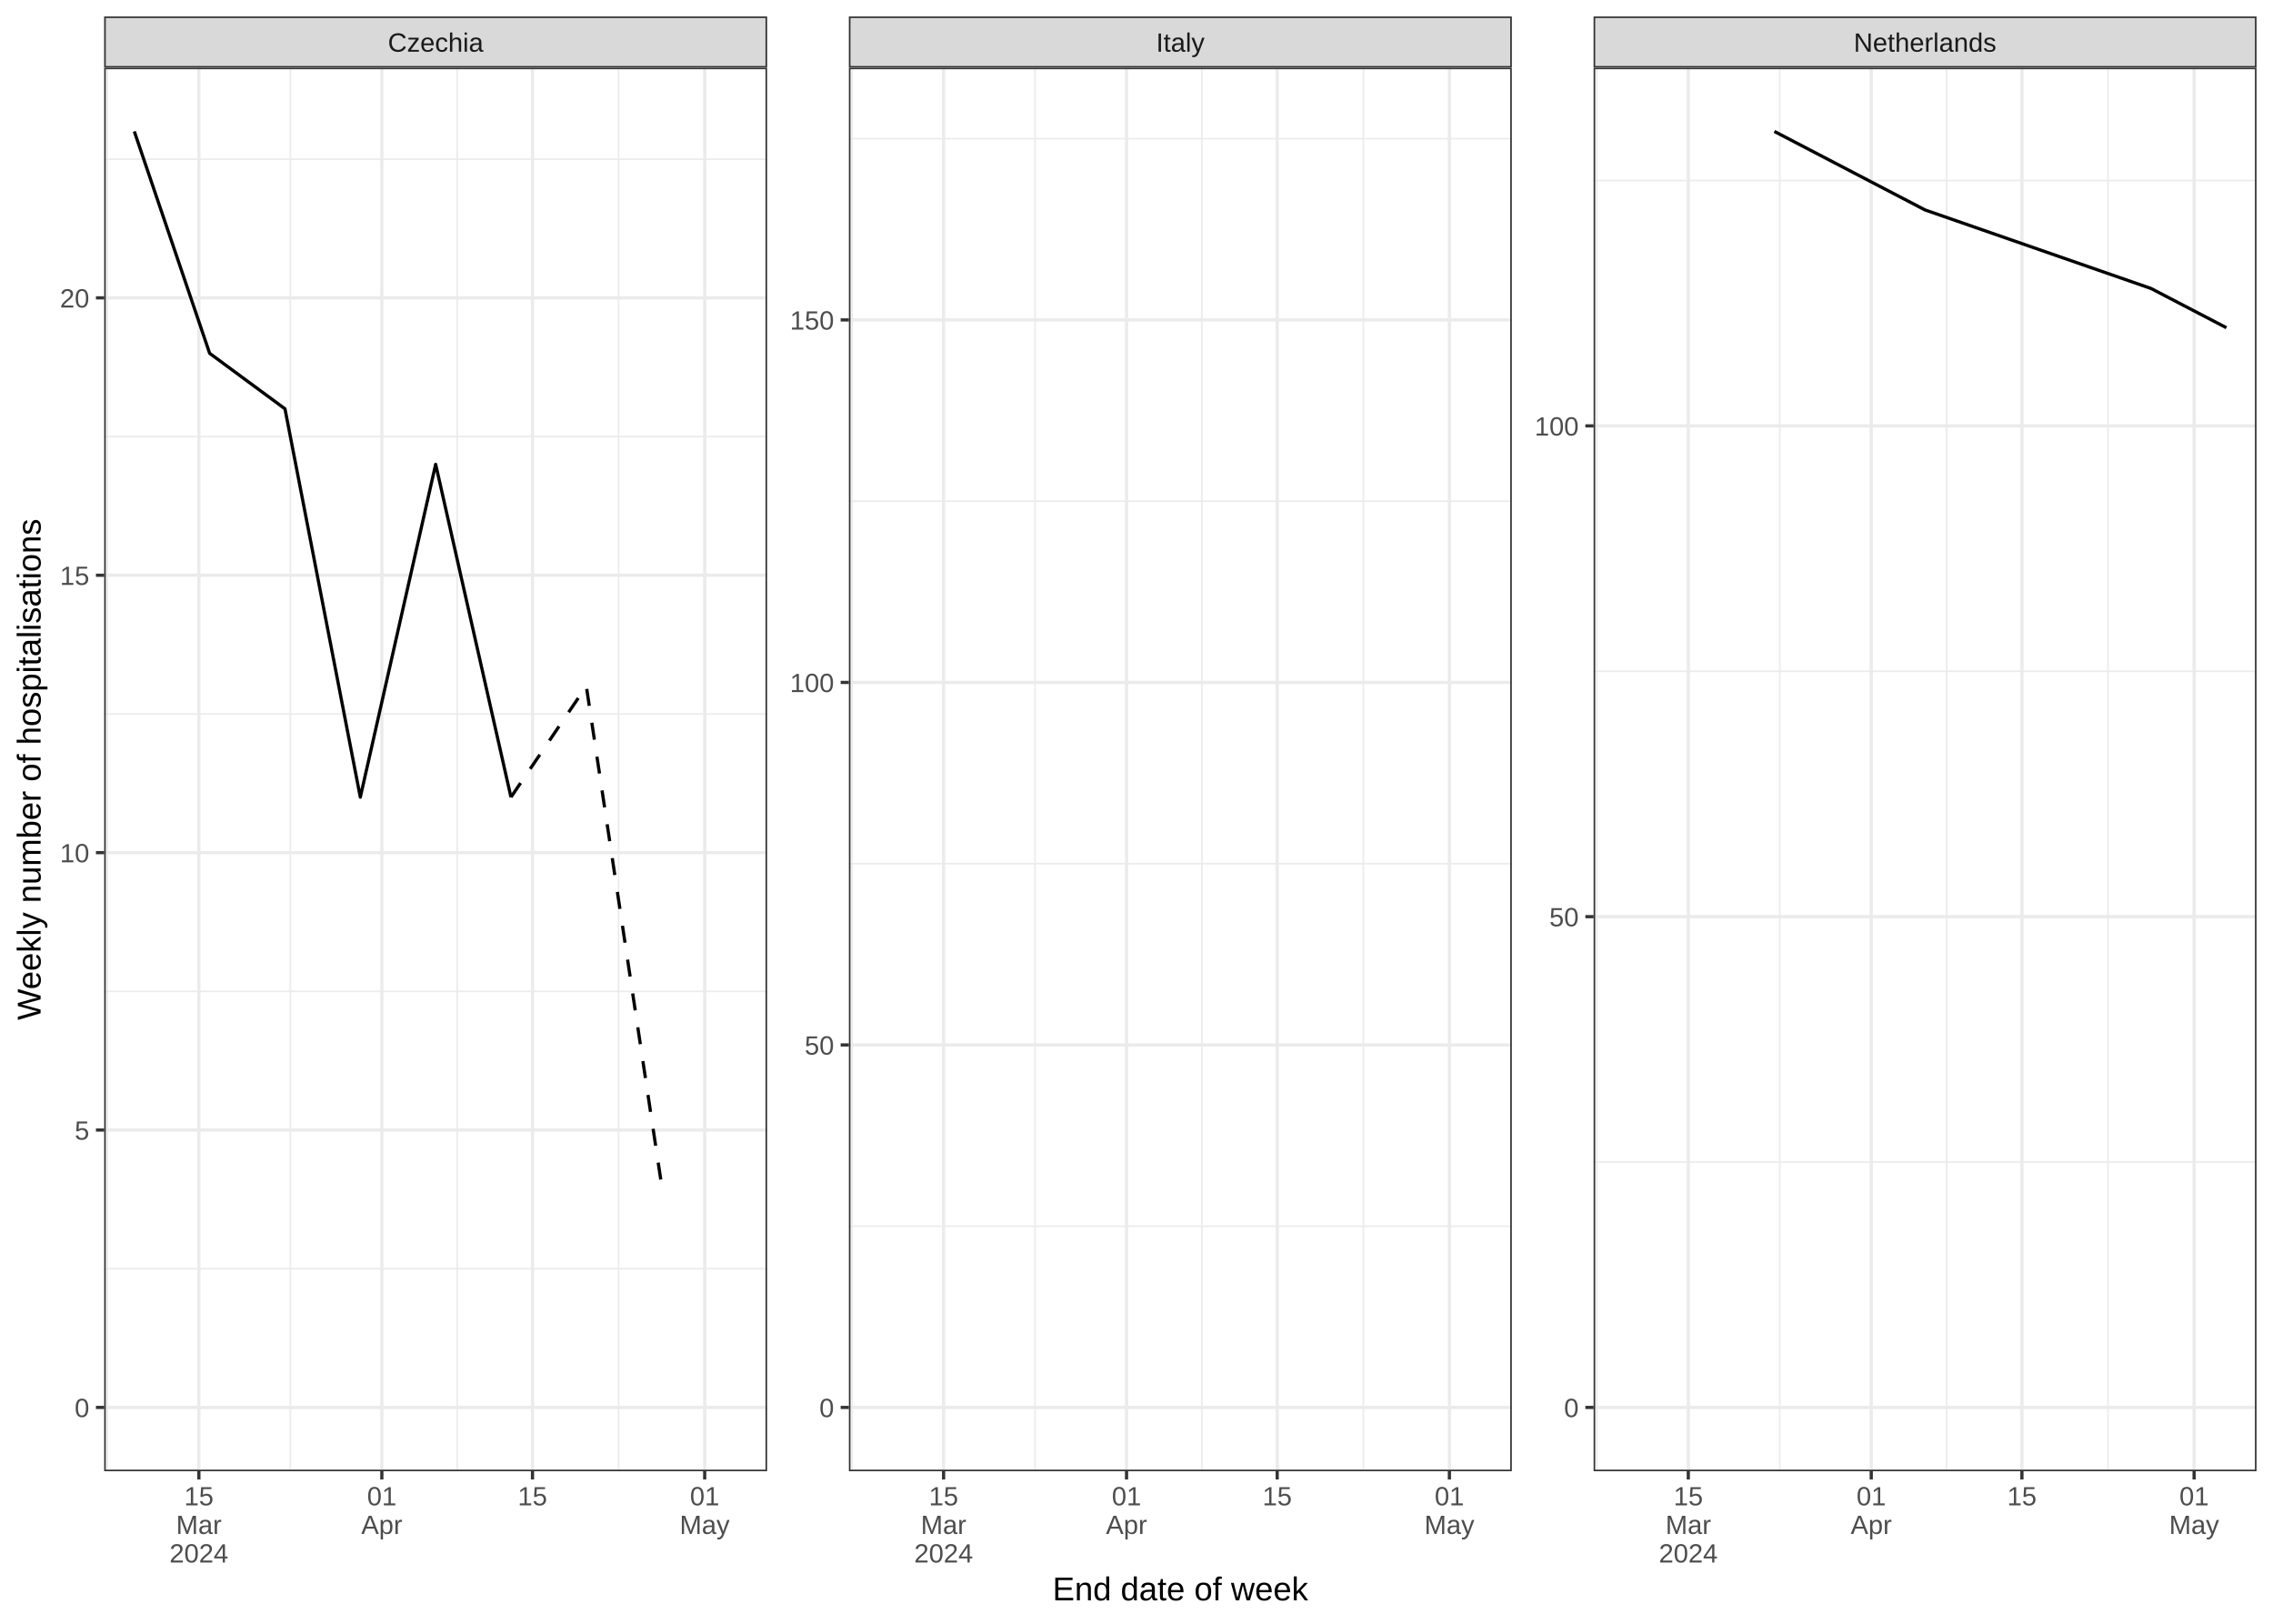
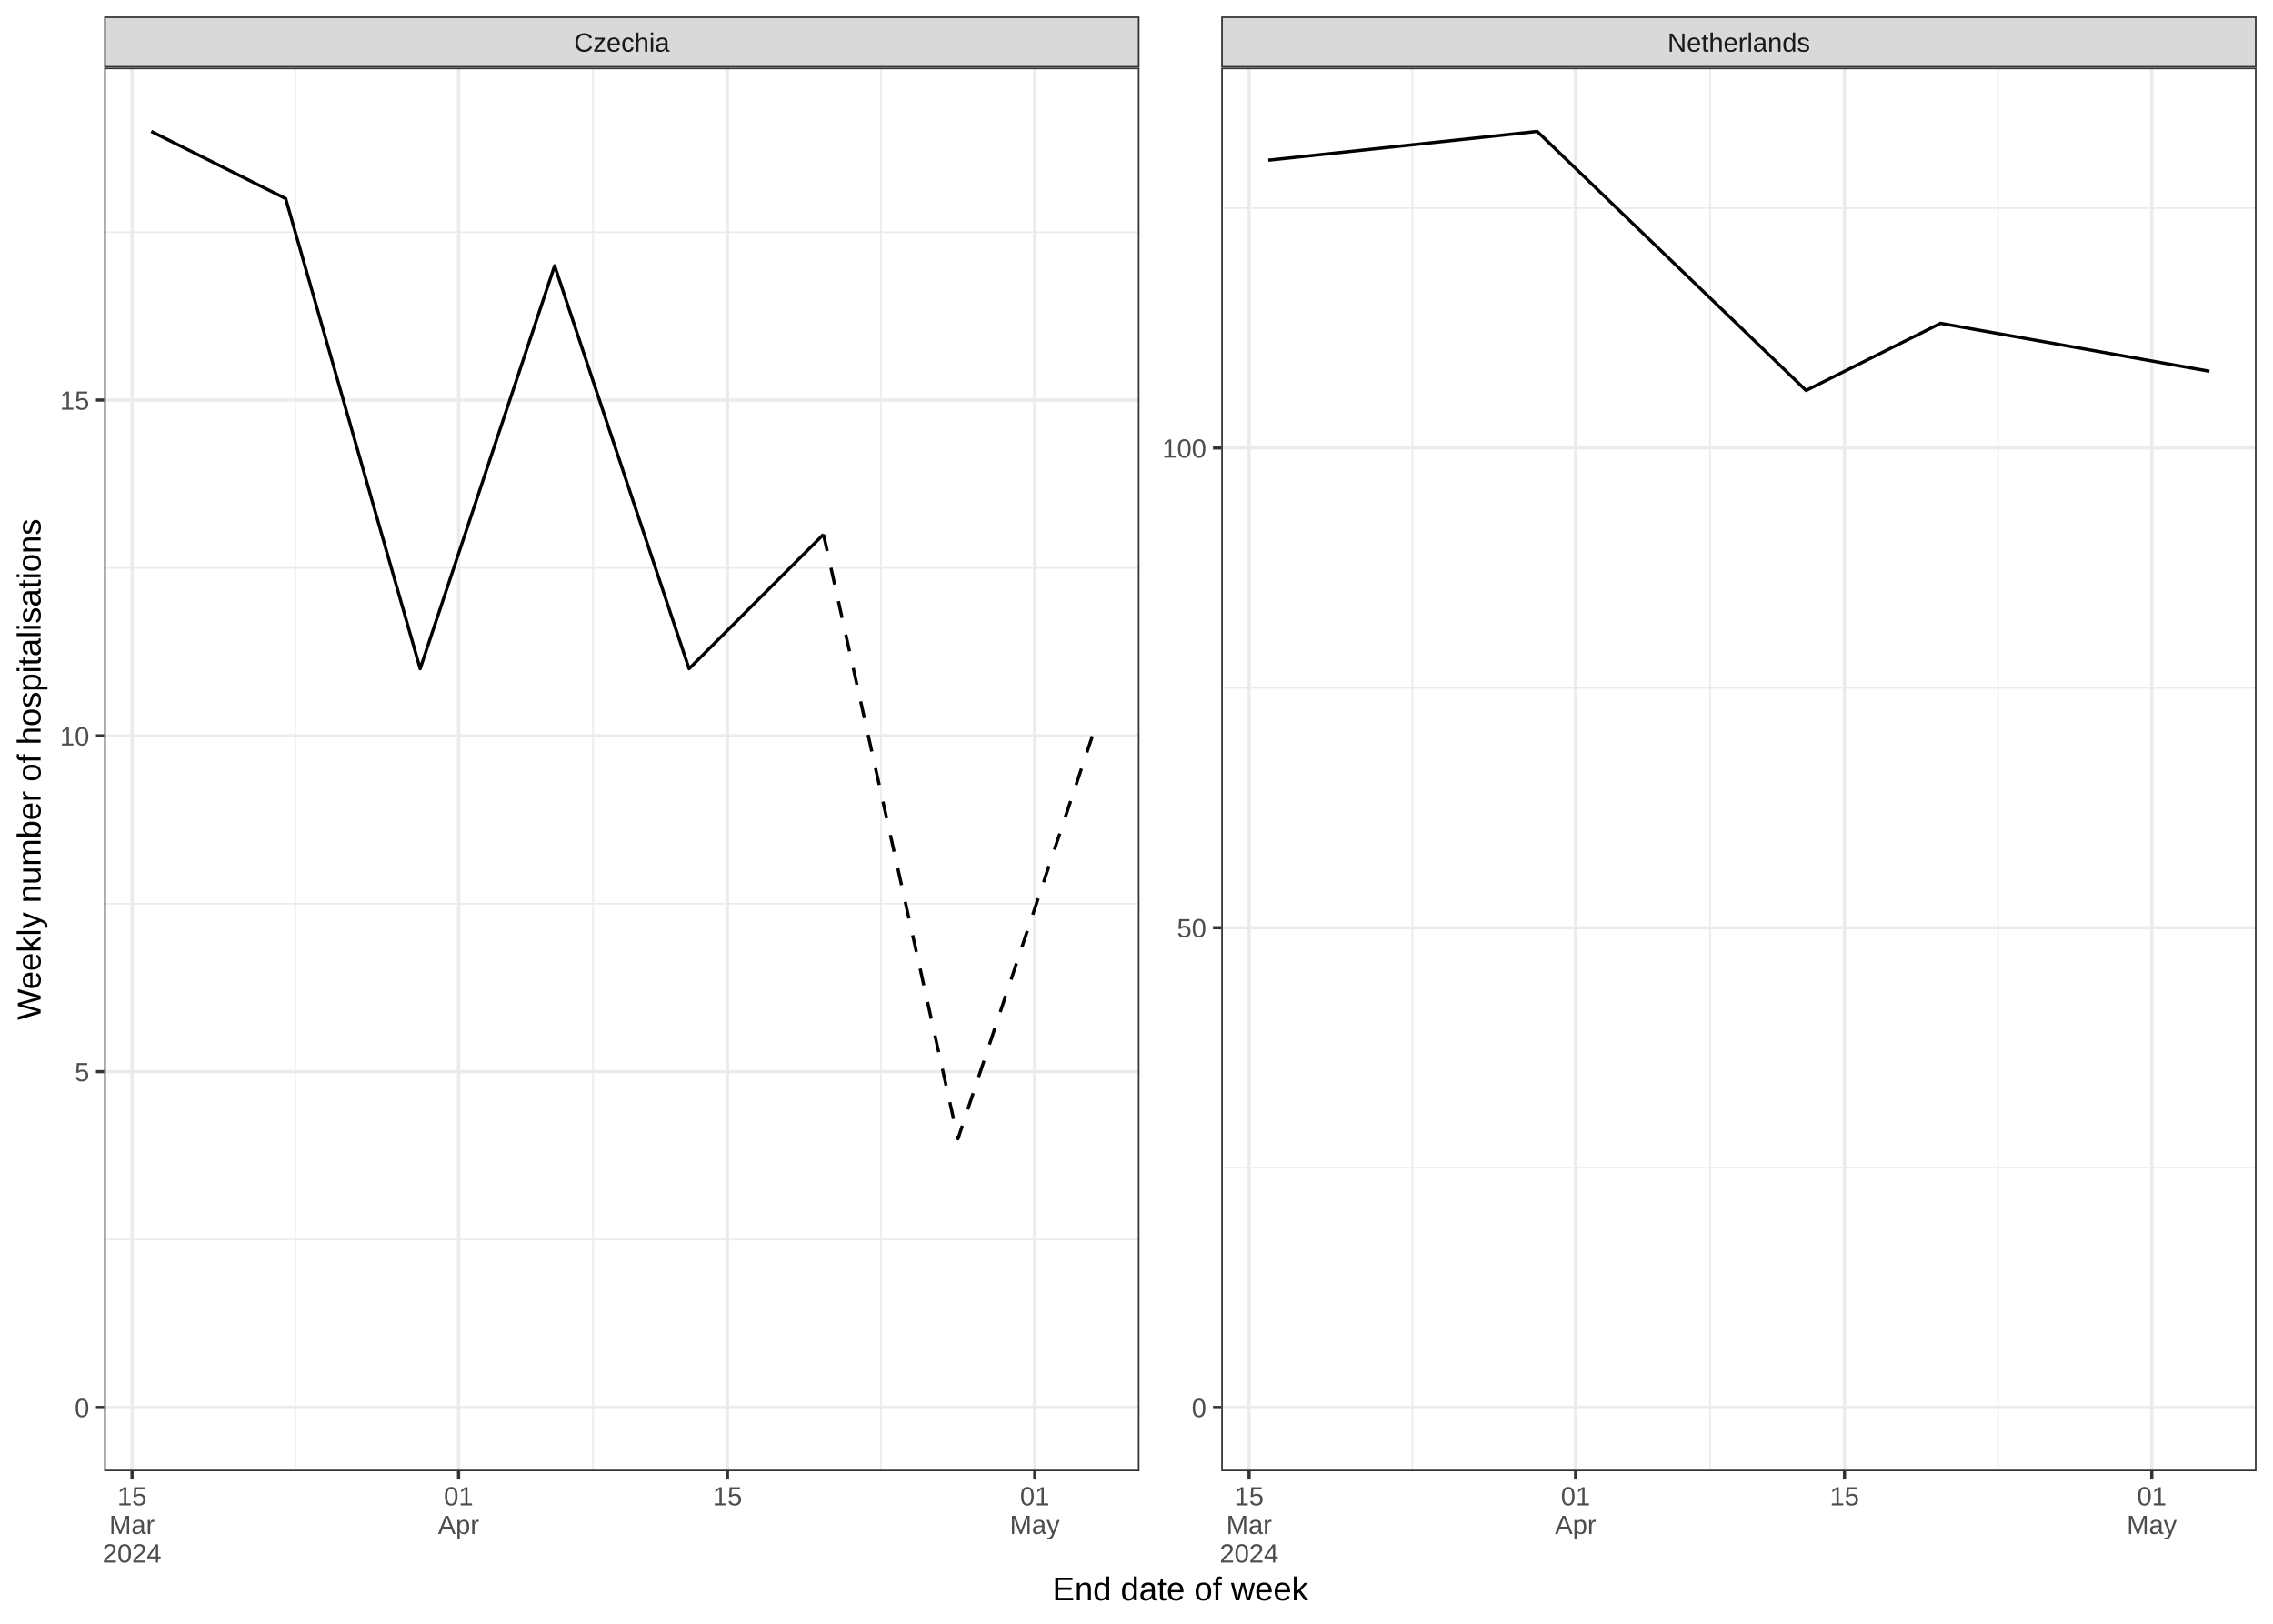
<svg xmlns="http://www.w3.org/2000/svg" class="svglite" width="756.00pt" height="540.00pt" viewBox="0 0 756.00 540.00">
  <defs>
    <style type="text/css">
    .svglite line, .svglite polyline, .svglite polygon, .svglite path, .svglite rect, .svglite circle {
      fill: none;
      stroke: #000000;
      stroke-linecap: round;
      stroke-linejoin: round;
      stroke-miterlimit: 10.00;
    }
    .svglite text {
      white-space: pre;
    }
  </style>
  </defs>
  <rect width="100%" height="100%" style="stroke: none; fill: #FFFFFF;" />
  <defs>
    <clipPath id="cpMC4wMHw3NTYuMDB8MC4wMHw1NDAuMDA=">
      <rect x="0.00" y="0.00" width="756.00" height="540.00" />
    </clipPath>
  </defs>
  <g clip-path="url(#cpMC4wMHw3NTYuMDB8MC4wMHw1NDAuMDA=)">
    <rect x="0.00" y="0.00" width="756.00" height="540.00" style="stroke-width: 1.07; stroke: #FFFFFF; fill: #FFFFFF;" />
  </g>
  <defs>
-     <clipPath id="cpMzQuNjV8MjU1LjE0fDIyLjQ5fDQ4OS4yOQ==">
-       <rect x="34.65" y="22.49" width="220.49" height="466.80" />
+     <clipPath id="cpMzQuNjV8Mzc4Ljk5fDIyLjQ5fDQ4OS4yOQ==">
+       <rect x="34.65" y="22.49" width="344.34" height="466.80" />
    </clipPath>
  </defs>
-   <g clip-path="url(#cpMzQuNjV8MjU1LjE0fDIyLjQ5fDQ4OS4yOQ==)">
-     <rect x="34.65" y="22.49" width="220.49" height="466.80" style="stroke-width: 1.07; stroke: none; fill: #FFFFFF;" />
-     <polyline points="34.65,421.94 255.14,421.94 " style="stroke-width: 0.53; stroke: #EBEBEB; stroke-linecap: butt;" />
-     <polyline points="34.65,329.69 255.14,329.69 " style="stroke-width: 0.53; stroke: #EBEBEB; stroke-linecap: butt;" />
-     <polyline points="34.65,237.44 255.14,237.44 " style="stroke-width: 0.53; stroke: #EBEBEB; stroke-linecap: butt;" />
-     <polyline points="34.65,145.19 255.14,145.19 " style="stroke-width: 0.53; stroke: #EBEBEB; stroke-linecap: butt;" />
-     <polyline points="34.65,52.93 255.14,52.93 " style="stroke-width: 0.53; stroke: #EBEBEB; stroke-linecap: butt;" />
-     <polyline points="35.72,489.29 35.72,22.49 " style="stroke-width: 0.53; stroke: #EBEBEB; stroke-linecap: butt;" />
-     <polyline points="96.57,489.29 96.57,22.49 " style="stroke-width: 0.53; stroke: #EBEBEB; stroke-linecap: butt;" />
-     <polyline points="152.06,489.29 152.06,22.49 " style="stroke-width: 0.53; stroke: #EBEBEB; stroke-linecap: butt;" />
-     <polyline points="205.75,489.29 205.75,22.49 " style="stroke-width: 0.53; stroke: #EBEBEB; stroke-linecap: butt;" />
-     <polyline points="34.65,468.07 255.14,468.07 " style="stroke-width: 1.07; stroke: #EBEBEB; stroke-linecap: butt;" />
-     <polyline points="34.65,375.82 255.14,375.82 " style="stroke-width: 1.07; stroke: #EBEBEB; stroke-linecap: butt;" />
-     <polyline points="34.65,283.56 255.14,283.56 " style="stroke-width: 1.07; stroke: #EBEBEB; stroke-linecap: butt;" />
-     <polyline points="34.65,191.31 255.14,191.31 " style="stroke-width: 1.07; stroke: #EBEBEB; stroke-linecap: butt;" />
-     <polyline points="34.65,99.06 255.14,99.06 " style="stroke-width: 1.07; stroke: #EBEBEB; stroke-linecap: butt;" />
-     <polyline points="66.15,489.29 66.15,22.49 " style="stroke-width: 1.07; stroke: #EBEBEB; stroke-linecap: butt;" />
-     <polyline points="127.00,489.29 127.00,22.49 " style="stroke-width: 1.07; stroke: #EBEBEB; stroke-linecap: butt;" />
-     <polyline points="177.11,489.29 177.11,22.49 " style="stroke-width: 1.07; stroke: #EBEBEB; stroke-linecap: butt;" />
-     <polyline points="234.38,489.29 234.38,22.49 " style="stroke-width: 1.07; stroke: #EBEBEB; stroke-linecap: butt;" />
-     <polyline points="44.67,43.71 69.73,117.51 94.78,135.96 119.84,265.11 144.90,154.41 169.95,265.11 " style="stroke-width: 1.07; stroke-linecap: butt;" />
-     <polyline points="169.95,265.11 195.01,228.21 220.07,394.27 " style="stroke-width: 1.07; stroke-dasharray: 5.69,5.69; stroke-linecap: butt;" />
-     <rect x="34.65" y="22.49" width="220.49" height="466.80" style="stroke-width: 1.07; stroke: #333333;" />
+   <g clip-path="url(#cpMzQuNjV8Mzc4Ljk5fDIyLjQ5fDQ4OS4yOQ==)">
+     <rect x="34.65" y="22.49" width="344.34" height="466.80" style="stroke-width: 1.07; stroke: none; fill: #FFFFFF;" />
+     <polyline points="34.65,412.23 378.99,412.23 " style="stroke-width: 0.53; stroke: #EBEBEB; stroke-linecap: butt;" />
+     <polyline points="34.65,300.56 378.99,300.56 " style="stroke-width: 0.53; stroke: #EBEBEB; stroke-linecap: butt;" />
+     <polyline points="34.65,188.88 378.99,188.88 " style="stroke-width: 0.53; stroke: #EBEBEB; stroke-linecap: butt;" />
+     <polyline points="34.65,77.21 378.99,77.21 " style="stroke-width: 0.53; stroke: #EBEBEB; stroke-linecap: butt;" />
+     <polyline points="98.22,489.29 98.22,22.49 " style="stroke-width: 0.53; stroke: #EBEBEB; stroke-linecap: butt;" />
+     <polyline points="197.24,489.29 197.24,22.49 " style="stroke-width: 0.53; stroke: #EBEBEB; stroke-linecap: butt;" />
+     <polyline points="293.06,489.29 293.06,22.49 " style="stroke-width: 0.53; stroke: #EBEBEB; stroke-linecap: butt;" />
+     <polyline points="34.65,468.07 378.99,468.07 " style="stroke-width: 1.07; stroke: #EBEBEB; stroke-linecap: butt;" />
+     <polyline points="34.65,356.40 378.99,356.40 " style="stroke-width: 1.07; stroke: #EBEBEB; stroke-linecap: butt;" />
+     <polyline points="34.65,244.72 378.99,244.72 " style="stroke-width: 1.07; stroke: #EBEBEB; stroke-linecap: butt;" />
+     <polyline points="34.65,133.05 378.99,133.05 " style="stroke-width: 1.07; stroke: #EBEBEB; stroke-linecap: butt;" />
+     <polyline points="43.91,489.29 43.91,22.49 " style="stroke-width: 1.07; stroke: #EBEBEB; stroke-linecap: butt;" />
+     <polyline points="152.52,489.29 152.52,22.49 " style="stroke-width: 1.07; stroke: #EBEBEB; stroke-linecap: butt;" />
+     <polyline points="241.96,489.29 241.96,22.49 " style="stroke-width: 1.07; stroke: #EBEBEB; stroke-linecap: butt;" />
+     <polyline points="344.17,489.29 344.17,22.49 " style="stroke-width: 1.07; stroke: #EBEBEB; stroke-linecap: butt;" />
+     <polyline points="50.30,43.71 95.02,66.04 139.74,222.39 184.46,88.38 229.18,222.39 273.90,177.72 " style="stroke-width: 1.07; stroke-linecap: butt;" />
+     <polyline points="273.90,177.72 318.62,378.73 363.34,244.72 " style="stroke-width: 1.07; stroke-dasharray: 5.69,5.69; stroke-linecap: butt;" />
+     <rect x="34.65" y="22.49" width="344.34" height="466.80" style="stroke-width: 1.07; stroke: #333333;" />
  </g>
  <g clip-path="url(#cpMC4wMHw3NTYuMDB8MC4wMHw1NDAuMDA=)">
</g>
  <defs>
-     <clipPath id="cpMjgyLjM0fDUwMi44M3wyMi40OXw0ODkuMjk=">
-       <rect x="282.34" y="22.49" width="220.49" height="466.80" />
+     <clipPath id="cpNDA2LjE4fDc1MC41MnwyMi40OXw0ODkuMjk=">
+       <rect x="406.18" y="22.49" width="344.34" height="466.80" />
    </clipPath>
  </defs>
-   <g clip-path="url(#cpMjgyLjM0fDUwMi44M3wyMi40OXw0ODkuMjk=)">
-     <rect x="282.34" y="22.49" width="220.49" height="466.80" style="stroke-width: 1.07; stroke: none; fill: #FFFFFF;" />
-     <polyline points="282.34,407.79 502.83,407.79 " style="stroke-width: 0.53; stroke: #EBEBEB; stroke-linecap: butt;" />
-     <polyline points="282.34,287.23 502.83,287.23 " style="stroke-width: 0.53; stroke: #EBEBEB; stroke-linecap: butt;" />
-     <polyline points="282.34,166.68 502.83,166.68 " style="stroke-width: 0.53; stroke: #EBEBEB; stroke-linecap: butt;" />
-     <polyline points="282.34,46.12 502.83,46.12 " style="stroke-width: 0.53; stroke: #EBEBEB; stroke-linecap: butt;" />
-     <polyline points="283.41,489.29 283.41,22.49 " style="stroke-width: 0.53; stroke: #EBEBEB; stroke-linecap: butt;" />
-     <polyline points="344.26,489.29 344.26,22.49 " style="stroke-width: 0.53; stroke: #EBEBEB; stroke-linecap: butt;" />
-     <polyline points="399.74,489.29 399.74,22.49 " style="stroke-width: 0.53; stroke: #EBEBEB; stroke-linecap: butt;" />
-     <polyline points="453.44,489.29 453.44,22.49 " style="stroke-width: 0.53; stroke: #EBEBEB; stroke-linecap: butt;" />
-     <polyline points="282.34,468.07 502.83,468.07 " style="stroke-width: 1.07; stroke: #EBEBEB; stroke-linecap: butt;" />
-     <polyline points="282.34,347.51 502.83,347.51 " style="stroke-width: 1.07; stroke: #EBEBEB; stroke-linecap: butt;" />
-     <polyline points="282.34,226.96 502.83,226.96 " style="stroke-width: 1.07; stroke: #EBEBEB; stroke-linecap: butt;" />
-     <polyline points="282.34,106.40 502.83,106.40 " style="stroke-width: 1.07; stroke: #EBEBEB; stroke-linecap: butt;" />
-     <polyline points="313.84,489.29 313.84,22.49 " style="stroke-width: 1.07; stroke: #EBEBEB; stroke-linecap: butt;" />
-     <polyline points="374.69,489.29 374.69,22.49 " style="stroke-width: 1.07; stroke: #EBEBEB; stroke-linecap: butt;" />
-     <polyline points="424.80,489.29 424.80,22.49 " style="stroke-width: 1.07; stroke: #EBEBEB; stroke-linecap: butt;" />
-     <polyline points="482.07,489.29 482.07,22.49 " style="stroke-width: 1.07; stroke: #EBEBEB; stroke-linecap: butt;" />
-     <rect x="282.34" y="22.49" width="220.49" height="466.80" style="stroke-width: 1.07; stroke: #333333;" />
+   <g clip-path="url(#cpNDA2LjE4fDc1MC41MnwyMi40OXw0ODkuMjk=)">
+     <rect x="406.18" y="22.49" width="344.34" height="466.80" style="stroke-width: 1.07; stroke: none; fill: #FFFFFF;" />
+     <polyline points="406.18,388.30 750.52,388.30 " style="stroke-width: 0.53; stroke: #EBEBEB; stroke-linecap: butt;" />
+     <polyline points="406.18,228.77 750.52,228.77 " style="stroke-width: 0.53; stroke: #EBEBEB; stroke-linecap: butt;" />
+     <polyline points="406.18,69.23 750.52,69.23 " style="stroke-width: 0.53; stroke: #EBEBEB; stroke-linecap: butt;" />
+     <polyline points="469.75,489.29 469.75,22.49 " style="stroke-width: 0.53; stroke: #EBEBEB; stroke-linecap: butt;" />
+     <polyline points="568.77,489.29 568.77,22.49 " style="stroke-width: 0.53; stroke: #EBEBEB; stroke-linecap: butt;" />
+     <polyline points="664.60,489.29 664.60,22.49 " style="stroke-width: 0.53; stroke: #EBEBEB; stroke-linecap: butt;" />
+     <polyline points="406.18,468.07 750.52,468.07 " style="stroke-width: 1.07; stroke: #EBEBEB; stroke-linecap: butt;" />
+     <polyline points="406.18,308.53 750.52,308.53 " style="stroke-width: 1.07; stroke: #EBEBEB; stroke-linecap: butt;" />
+     <polyline points="406.18,149.00 750.52,149.00 " style="stroke-width: 1.07; stroke: #EBEBEB; stroke-linecap: butt;" />
+     <polyline points="415.45,489.29 415.45,22.49 " style="stroke-width: 1.07; stroke: #EBEBEB; stroke-linecap: butt;" />
+     <polyline points="524.05,489.29 524.05,22.49 " style="stroke-width: 1.07; stroke: #EBEBEB; stroke-linecap: butt;" />
+     <polyline points="613.49,489.29 613.49,22.49 " style="stroke-width: 1.07; stroke: #EBEBEB; stroke-linecap: butt;" />
+     <polyline points="715.70,489.29 715.70,22.49 " style="stroke-width: 1.07; stroke: #EBEBEB; stroke-linecap: butt;" />
+     <polyline points="421.83,53.28 511.27,43.71 600.71,129.86 645.43,107.52 734.87,123.48 " style="stroke-width: 1.07; stroke-linecap: butt;" />
+     <rect x="406.18" y="22.49" width="344.34" height="466.80" style="stroke-width: 1.07; stroke: #333333;" />
  </g>
  <g clip-path="url(#cpMC4wMHw3NTYuMDB8MC4wMHw1NDAuMDA=)">
</g>
  <defs>
-     <clipPath id="cpNTMwLjAzfDc1MC41MnwyMi40OXw0ODkuMjk=">
-       <rect x="530.03" y="22.49" width="220.49" height="466.80" />
+     <clipPath id="cpMzQuNjV8Mzc4Ljk5fDUuNDh8MjIuNDk=">
+       <rect x="34.65" y="5.48" width="344.34" height="17.01" />
    </clipPath>
  </defs>
-   <g clip-path="url(#cpNTMwLjAzfDc1MC41MnwyMi40OXw0ODkuMjk=)">
-     <rect x="530.03" y="22.49" width="220.49" height="466.80" style="stroke-width: 1.07; stroke: none; fill: #FFFFFF;" />
-     <polyline points="530.03,386.46 750.52,386.46 " style="stroke-width: 0.53; stroke: #EBEBEB; stroke-linecap: butt;" />
-     <polyline points="530.03,223.25 750.52,223.25 " style="stroke-width: 0.53; stroke: #EBEBEB; stroke-linecap: butt;" />
-     <polyline points="530.03,60.03 750.52,60.03 " style="stroke-width: 0.53; stroke: #EBEBEB; stroke-linecap: butt;" />
-     <polyline points="531.10,489.29 531.10,22.49 " style="stroke-width: 0.53; stroke: #EBEBEB; stroke-linecap: butt;" />
-     <polyline points="591.95,489.29 591.95,22.49 " style="stroke-width: 0.53; stroke: #EBEBEB; stroke-linecap: butt;" />
-     <polyline points="647.43,489.29 647.43,22.49 " style="stroke-width: 0.53; stroke: #EBEBEB; stroke-linecap: butt;" />
-     <polyline points="701.12,489.29 701.12,22.49 " style="stroke-width: 0.53; stroke: #EBEBEB; stroke-linecap: butt;" />
-     <polyline points="530.03,468.07 750.52,468.07 " style="stroke-width: 1.07; stroke: #EBEBEB; stroke-linecap: butt;" />
-     <polyline points="530.03,304.85 750.52,304.85 " style="stroke-width: 1.07; stroke: #EBEBEB; stroke-linecap: butt;" />
-     <polyline points="530.03,141.64 750.52,141.64 " style="stroke-width: 1.07; stroke: #EBEBEB; stroke-linecap: butt;" />
-     <polyline points="561.53,489.29 561.53,22.49 " style="stroke-width: 1.07; stroke: #EBEBEB; stroke-linecap: butt;" />
-     <polyline points="622.38,489.29 622.38,22.49 " style="stroke-width: 1.07; stroke: #EBEBEB; stroke-linecap: butt;" />
-     <polyline points="672.49,489.29 672.49,22.49 " style="stroke-width: 1.07; stroke: #EBEBEB; stroke-linecap: butt;" />
-     <polyline points="729.76,489.29 729.76,22.49 " style="stroke-width: 1.07; stroke: #EBEBEB; stroke-linecap: butt;" />
-     <polyline points="590.16,43.71 640.27,69.82 715.44,95.94 740.50,108.99 " style="stroke-width: 1.07; stroke-linecap: butt;" />
-     <rect x="530.03" y="22.49" width="220.49" height="466.80" style="stroke-width: 1.07; stroke: #333333;" />
+   <g clip-path="url(#cpMzQuNjV8Mzc4Ljk5fDUuNDh8MjIuNDk=)">
+     <rect x="34.65" y="5.48" width="344.34" height="17.01" style="stroke-width: 1.07; stroke: #333333; fill: #D9D9D9;" />
+     <text x="206.82" y="17.19" text-anchor="middle" style="font-size: 8.80px;fill: #1A1A1A; font-family: &quot;Liberation Sans&quot;;" textLength="34.42px" lengthAdjust="spacingAndGlyphs">Czechia</text>
  </g>
  <g clip-path="url(#cpMC4wMHw3NTYuMDB8MC4wMHw1NDAuMDA=)">
</g>
  <defs>
-     <clipPath id="cpMzQuNjV8MjU1LjE0fDUuNDh8MjIuNDk=">
-       <rect x="34.65" y="5.48" width="220.49" height="17.01" />
+     <clipPath id="cpNDA2LjE4fDc1MC41Mnw1LjQ4fDIyLjQ5">
+       <rect x="406.18" y="5.48" width="344.34" height="17.01" />
    </clipPath>
  </defs>
-   <g clip-path="url(#cpMzQuNjV8MjU1LjE0fDUuNDh8MjIuNDk=)">
-     <rect x="34.65" y="5.48" width="220.49" height="17.01" style="stroke-width: 1.07; stroke: #333333; fill: #D9D9D9;" />
-     <text x="144.90" y="17.19" text-anchor="middle" style="font-size: 8.80px;fill: #1A1A1A; font-family: &quot;Liberation Sans&quot;;" textLength="34.42px" lengthAdjust="spacingAndGlyphs">Czechia</text>
+   <g clip-path="url(#cpNDA2LjE4fDc1MC41Mnw1LjQ4fDIyLjQ5)">
+     <rect x="406.18" y="5.48" width="344.34" height="17.01" style="stroke-width: 1.07; stroke: #333333; fill: #D9D9D9;" />
+     <text x="578.35" y="17.19" text-anchor="middle" style="font-size: 8.80px;fill: #1A1A1A; font-family: &quot;Liberation Sans&quot;;" textLength="53.63px" lengthAdjust="spacingAndGlyphs">Netherlands</text>
  </g>
  <g clip-path="url(#cpMC4wMHw3NTYuMDB8MC4wMHw1NDAuMDA=)">
- </g>
-   <defs>
-     <clipPath id="cpMjgyLjM0fDUwMi44M3w1LjQ4fDIyLjQ5">
-       <rect x="282.34" y="5.48" width="220.49" height="17.01" />
-     </clipPath>
-   </defs>
-   <g clip-path="url(#cpMjgyLjM0fDUwMi44M3w1LjQ4fDIyLjQ5)">
-     <rect x="282.34" y="5.48" width="220.49" height="17.01" style="stroke-width: 1.07; stroke: #333333; fill: #D9D9D9;" />
-     <text x="392.59" y="17.19" text-anchor="middle" style="font-size: 8.80px;fill: #1A1A1A; font-family: &quot;Liberation Sans&quot;;" textLength="19.09px" lengthAdjust="spacingAndGlyphs">Italy</text>
-   </g>
-   <g clip-path="url(#cpMC4wMHw3NTYuMDB8MC4wMHw1NDAuMDA=)">
- </g>
-   <defs>
-     <clipPath id="cpNTMwLjAzfDc1MC41Mnw1LjQ4fDIyLjQ5">
-       <rect x="530.03" y="5.48" width="220.49" height="17.01" />
-     </clipPath>
-   </defs>
-   <g clip-path="url(#cpNTMwLjAzfDc1MC41Mnw1LjQ4fDIyLjQ5)">
-     <rect x="530.03" y="5.48" width="220.49" height="17.01" style="stroke-width: 1.07; stroke: #333333; fill: #D9D9D9;" />
-     <text x="640.27" y="17.19" text-anchor="middle" style="font-size: 8.80px;fill: #1A1A1A; font-family: &quot;Liberation Sans&quot;;" textLength="53.63px" lengthAdjust="spacingAndGlyphs">Netherlands</text>
-   </g>
-   <g clip-path="url(#cpMC4wMHw3NTYuMDB8MC4wMHw1NDAuMDA=)">
-     <polyline points="66.15,492.03 66.15,489.29 " style="stroke-width: 1.07; stroke: #333333; stroke-linecap: butt;" />
-     <polyline points="127.00,492.03 127.00,489.29 " style="stroke-width: 1.07; stroke: #333333; stroke-linecap: butt;" />
-     <polyline points="177.11,492.03 177.11,489.29 " style="stroke-width: 1.07; stroke: #333333; stroke-linecap: butt;" />
-     <polyline points="234.38,492.03 234.38,489.29 " style="stroke-width: 1.07; stroke: #333333; stroke-linecap: butt;" />
-     <text x="66.15" y="500.63" text-anchor="middle" style="font-size: 8.80px;fill: #4D4D4D; font-family: &quot;Liberation Sans&quot;;" textLength="11.19px" lengthAdjust="spacingAndGlyphs">15</text>
-     <text x="66.15" y="510.14" text-anchor="middle" style="font-size: 8.80px;fill: #4D4D4D; font-family: &quot;Liberation Sans&quot;;" textLength="16.60px" lengthAdjust="spacingAndGlyphs">Mar</text>
-     <text x="66.15" y="519.64" text-anchor="middle" style="font-size: 8.80px;fill: #4D4D4D; font-family: &quot;Liberation Sans&quot;;" textLength="22.38px" lengthAdjust="spacingAndGlyphs">2024</text>
-     <text x="127.00" y="500.63" text-anchor="middle" style="font-size: 8.80px;fill: #4D4D4D; font-family: &quot;Liberation Sans&quot;;" textLength="11.19px" lengthAdjust="spacingAndGlyphs">01</text>
-     <text x="127.00" y="510.14" text-anchor="middle" style="font-size: 8.80px;fill: #4D4D4D; font-family: &quot;Liberation Sans&quot;;" textLength="15.22px" lengthAdjust="spacingAndGlyphs">Apr</text>
-     <text x="177.11" y="500.63" text-anchor="middle" style="font-size: 8.80px;fill: #4D4D4D; font-family: &quot;Liberation Sans&quot;;" textLength="11.19px" lengthAdjust="spacingAndGlyphs">15</text>
-     <text x="234.38" y="500.63" text-anchor="middle" style="font-size: 8.80px;fill: #4D4D4D; font-family: &quot;Liberation Sans&quot;;" textLength="11.19px" lengthAdjust="spacingAndGlyphs">01</text>
-     <text x="234.38" y="510.14" text-anchor="middle" style="font-size: 8.80px;fill: #4D4D4D; font-family: &quot;Liberation Sans&quot;;" textLength="18.19px" lengthAdjust="spacingAndGlyphs">May</text>
-     <polyline points="313.84,492.03 313.84,489.29 " style="stroke-width: 1.07; stroke: #333333; stroke-linecap: butt;" />
-     <polyline points="374.69,492.03 374.69,489.29 " style="stroke-width: 1.07; stroke: #333333; stroke-linecap: butt;" />
-     <polyline points="424.80,492.03 424.80,489.29 " style="stroke-width: 1.07; stroke: #333333; stroke-linecap: butt;" />
-     <polyline points="482.07,492.03 482.07,489.29 " style="stroke-width: 1.07; stroke: #333333; stroke-linecap: butt;" />
-     <text x="313.84" y="500.63" text-anchor="middle" style="font-size: 8.80px;fill: #4D4D4D; font-family: &quot;Liberation Sans&quot;;" textLength="11.19px" lengthAdjust="spacingAndGlyphs">15</text>
-     <text x="313.84" y="510.14" text-anchor="middle" style="font-size: 8.80px;fill: #4D4D4D; font-family: &quot;Liberation Sans&quot;;" textLength="16.60px" lengthAdjust="spacingAndGlyphs">Mar</text>
-     <text x="313.84" y="519.64" text-anchor="middle" style="font-size: 8.80px;fill: #4D4D4D; font-family: &quot;Liberation Sans&quot;;" textLength="22.38px" lengthAdjust="spacingAndGlyphs">2024</text>
-     <text x="374.69" y="500.63" text-anchor="middle" style="font-size: 8.80px;fill: #4D4D4D; font-family: &quot;Liberation Sans&quot;;" textLength="11.19px" lengthAdjust="spacingAndGlyphs">01</text>
-     <text x="374.69" y="510.14" text-anchor="middle" style="font-size: 8.80px;fill: #4D4D4D; font-family: &quot;Liberation Sans&quot;;" textLength="15.22px" lengthAdjust="spacingAndGlyphs">Apr</text>
-     <text x="424.80" y="500.63" text-anchor="middle" style="font-size: 8.80px;fill: #4D4D4D; font-family: &quot;Liberation Sans&quot;;" textLength="11.19px" lengthAdjust="spacingAndGlyphs">15</text>
-     <text x="482.07" y="500.63" text-anchor="middle" style="font-size: 8.80px;fill: #4D4D4D; font-family: &quot;Liberation Sans&quot;;" textLength="11.19px" lengthAdjust="spacingAndGlyphs">01</text>
-     <text x="482.07" y="510.14" text-anchor="middle" style="font-size: 8.80px;fill: #4D4D4D; font-family: &quot;Liberation Sans&quot;;" textLength="18.19px" lengthAdjust="spacingAndGlyphs">May</text>
-     <polyline points="561.53,492.03 561.53,489.29 " style="stroke-width: 1.07; stroke: #333333; stroke-linecap: butt;" />
-     <polyline points="622.38,492.03 622.38,489.29 " style="stroke-width: 1.07; stroke: #333333; stroke-linecap: butt;" />
-     <polyline points="672.49,492.03 672.49,489.29 " style="stroke-width: 1.07; stroke: #333333; stroke-linecap: butt;" />
-     <polyline points="729.76,492.03 729.76,489.29 " style="stroke-width: 1.07; stroke: #333333; stroke-linecap: butt;" />
-     <text x="561.53" y="500.63" text-anchor="middle" style="font-size: 8.80px;fill: #4D4D4D; font-family: &quot;Liberation Sans&quot;;" textLength="11.19px" lengthAdjust="spacingAndGlyphs">15</text>
-     <text x="561.53" y="510.14" text-anchor="middle" style="font-size: 8.80px;fill: #4D4D4D; font-family: &quot;Liberation Sans&quot;;" textLength="16.60px" lengthAdjust="spacingAndGlyphs">Mar</text>
-     <text x="561.53" y="519.64" text-anchor="middle" style="font-size: 8.80px;fill: #4D4D4D; font-family: &quot;Liberation Sans&quot;;" textLength="22.38px" lengthAdjust="spacingAndGlyphs">2024</text>
-     <text x="622.38" y="500.63" text-anchor="middle" style="font-size: 8.80px;fill: #4D4D4D; font-family: &quot;Liberation Sans&quot;;" textLength="11.19px" lengthAdjust="spacingAndGlyphs">01</text>
-     <text x="622.38" y="510.14" text-anchor="middle" style="font-size: 8.80px;fill: #4D4D4D; font-family: &quot;Liberation Sans&quot;;" textLength="15.22px" lengthAdjust="spacingAndGlyphs">Apr</text>
-     <text x="672.49" y="500.63" text-anchor="middle" style="font-size: 8.80px;fill: #4D4D4D; font-family: &quot;Liberation Sans&quot;;" textLength="11.19px" lengthAdjust="spacingAndGlyphs">15</text>
-     <text x="729.76" y="500.63" text-anchor="middle" style="font-size: 8.80px;fill: #4D4D4D; font-family: &quot;Liberation Sans&quot;;" textLength="11.19px" lengthAdjust="spacingAndGlyphs">01</text>
-     <text x="729.76" y="510.14" text-anchor="middle" style="font-size: 8.80px;fill: #4D4D4D; font-family: &quot;Liberation Sans&quot;;" textLength="18.19px" lengthAdjust="spacingAndGlyphs">May</text>
-     <text x="525.09" y="471.28" text-anchor="end" style="font-size: 8.80px;fill: #4D4D4D; font-family: &quot;Liberation Sans&quot;;" textLength="5.59px" lengthAdjust="spacingAndGlyphs">0</text>
-     <text x="525.09" y="308.06" text-anchor="end" style="font-size: 8.80px;fill: #4D4D4D; font-family: &quot;Liberation Sans&quot;;" textLength="11.19px" lengthAdjust="spacingAndGlyphs">50</text>
-     <text x="525.09" y="144.85" text-anchor="end" style="font-size: 8.80px;fill: #4D4D4D; font-family: &quot;Liberation Sans&quot;;" textLength="16.78px" lengthAdjust="spacingAndGlyphs">100</text>
-     <polyline points="527.29,468.07 530.03,468.07 " style="stroke-width: 1.07; stroke: #333333; stroke-linecap: butt;" />
-     <polyline points="527.29,304.85 530.03,304.85 " style="stroke-width: 1.07; stroke: #333333; stroke-linecap: butt;" />
-     <polyline points="527.29,141.64 530.03,141.64 " style="stroke-width: 1.07; stroke: #333333; stroke-linecap: butt;" />
-     <text x="277.41" y="471.28" text-anchor="end" style="font-size: 8.80px;fill: #4D4D4D; font-family: &quot;Liberation Sans&quot;;" textLength="5.59px" lengthAdjust="spacingAndGlyphs">0</text>
-     <text x="277.41" y="350.72" text-anchor="end" style="font-size: 8.80px;fill: #4D4D4D; font-family: &quot;Liberation Sans&quot;;" textLength="11.19px" lengthAdjust="spacingAndGlyphs">50</text>
-     <text x="277.41" y="230.16" text-anchor="end" style="font-size: 8.80px;fill: #4D4D4D; font-family: &quot;Liberation Sans&quot;;" textLength="16.78px" lengthAdjust="spacingAndGlyphs">100</text>
-     <text x="277.41" y="109.61" text-anchor="end" style="font-size: 8.80px;fill: #4D4D4D; font-family: &quot;Liberation Sans&quot;;" textLength="16.78px" lengthAdjust="spacingAndGlyphs">150</text>
-     <polyline points="279.60,468.07 282.34,468.07 " style="stroke-width: 1.07; stroke: #333333; stroke-linecap: butt;" />
-     <polyline points="279.60,347.51 282.34,347.51 " style="stroke-width: 1.07; stroke: #333333; stroke-linecap: butt;" />
-     <polyline points="279.60,226.96 282.34,226.96 " style="stroke-width: 1.07; stroke: #333333; stroke-linecap: butt;" />
-     <polyline points="279.60,106.40 282.34,106.40 " style="stroke-width: 1.07; stroke: #333333; stroke-linecap: butt;" />
+     <polyline points="43.91,492.03 43.91,489.29 " style="stroke-width: 1.07; stroke: #333333; stroke-linecap: butt;" />
+     <polyline points="152.52,492.03 152.52,489.29 " style="stroke-width: 1.07; stroke: #333333; stroke-linecap: butt;" />
+     <polyline points="241.96,492.03 241.96,489.29 " style="stroke-width: 1.07; stroke: #333333; stroke-linecap: butt;" />
+     <polyline points="344.17,492.03 344.17,489.29 " style="stroke-width: 1.07; stroke: #333333; stroke-linecap: butt;" />
+     <text x="43.91" y="500.63" text-anchor="middle" style="font-size: 8.80px;fill: #4D4D4D; font-family: &quot;Liberation Sans&quot;;" textLength="11.19px" lengthAdjust="spacingAndGlyphs">15</text>
+     <text x="43.91" y="510.14" text-anchor="middle" style="font-size: 8.80px;fill: #4D4D4D; font-family: &quot;Liberation Sans&quot;;" textLength="16.60px" lengthAdjust="spacingAndGlyphs">Mar</text>
+     <text x="43.91" y="519.64" text-anchor="middle" style="font-size: 8.80px;fill: #4D4D4D; font-family: &quot;Liberation Sans&quot;;" textLength="22.38px" lengthAdjust="spacingAndGlyphs">2024</text>
+     <text x="152.52" y="500.63" text-anchor="middle" style="font-size: 8.80px;fill: #4D4D4D; font-family: &quot;Liberation Sans&quot;;" textLength="11.19px" lengthAdjust="spacingAndGlyphs">01</text>
+     <text x="152.52" y="510.14" text-anchor="middle" style="font-size: 8.80px;fill: #4D4D4D; font-family: &quot;Liberation Sans&quot;;" textLength="15.22px" lengthAdjust="spacingAndGlyphs">Apr</text>
+     <text x="241.96" y="500.63" text-anchor="middle" style="font-size: 8.80px;fill: #4D4D4D; font-family: &quot;Liberation Sans&quot;;" textLength="11.19px" lengthAdjust="spacingAndGlyphs">15</text>
+     <text x="344.17" y="500.63" text-anchor="middle" style="font-size: 8.80px;fill: #4D4D4D; font-family: &quot;Liberation Sans&quot;;" textLength="11.19px" lengthAdjust="spacingAndGlyphs">01</text>
+     <text x="344.17" y="510.14" text-anchor="middle" style="font-size: 8.80px;fill: #4D4D4D; font-family: &quot;Liberation Sans&quot;;" textLength="18.19px" lengthAdjust="spacingAndGlyphs">May</text>
+     <polyline points="415.45,492.03 415.45,489.29 " style="stroke-width: 1.07; stroke: #333333; stroke-linecap: butt;" />
+     <polyline points="524.05,492.03 524.05,489.29 " style="stroke-width: 1.07; stroke: #333333; stroke-linecap: butt;" />
+     <polyline points="613.49,492.03 613.49,489.29 " style="stroke-width: 1.07; stroke: #333333; stroke-linecap: butt;" />
+     <polyline points="715.70,492.03 715.70,489.29 " style="stroke-width: 1.07; stroke: #333333; stroke-linecap: butt;" />
+     <text x="415.45" y="500.63" text-anchor="middle" style="font-size: 8.80px;fill: #4D4D4D; font-family: &quot;Liberation Sans&quot;;" textLength="11.19px" lengthAdjust="spacingAndGlyphs">15</text>
+     <text x="415.45" y="510.14" text-anchor="middle" style="font-size: 8.80px;fill: #4D4D4D; font-family: &quot;Liberation Sans&quot;;" textLength="16.60px" lengthAdjust="spacingAndGlyphs">Mar</text>
+     <text x="415.45" y="519.64" text-anchor="middle" style="font-size: 8.80px;fill: #4D4D4D; font-family: &quot;Liberation Sans&quot;;" textLength="22.38px" lengthAdjust="spacingAndGlyphs">2024</text>
+     <text x="524.05" y="500.63" text-anchor="middle" style="font-size: 8.80px;fill: #4D4D4D; font-family: &quot;Liberation Sans&quot;;" textLength="11.19px" lengthAdjust="spacingAndGlyphs">01</text>
+     <text x="524.05" y="510.14" text-anchor="middle" style="font-size: 8.80px;fill: #4D4D4D; font-family: &quot;Liberation Sans&quot;;" textLength="15.22px" lengthAdjust="spacingAndGlyphs">Apr</text>
+     <text x="613.49" y="500.63" text-anchor="middle" style="font-size: 8.80px;fill: #4D4D4D; font-family: &quot;Liberation Sans&quot;;" textLength="11.19px" lengthAdjust="spacingAndGlyphs">15</text>
+     <text x="715.70" y="500.63" text-anchor="middle" style="font-size: 8.80px;fill: #4D4D4D; font-family: &quot;Liberation Sans&quot;;" textLength="11.19px" lengthAdjust="spacingAndGlyphs">01</text>
+     <text x="715.70" y="510.14" text-anchor="middle" style="font-size: 8.80px;fill: #4D4D4D; font-family: &quot;Liberation Sans&quot;;" textLength="18.19px" lengthAdjust="spacingAndGlyphs">May</text>
+     <text x="401.25" y="471.28" text-anchor="end" style="font-size: 8.80px;fill: #4D4D4D; font-family: &quot;Liberation Sans&quot;;" textLength="5.59px" lengthAdjust="spacingAndGlyphs">0</text>
+     <text x="401.25" y="311.74" text-anchor="end" style="font-size: 8.80px;fill: #4D4D4D; font-family: &quot;Liberation Sans&quot;;" textLength="11.19px" lengthAdjust="spacingAndGlyphs">50</text>
+     <text x="401.25" y="152.21" text-anchor="end" style="font-size: 8.80px;fill: #4D4D4D; font-family: &quot;Liberation Sans&quot;;" textLength="16.78px" lengthAdjust="spacingAndGlyphs">100</text>
+     <polyline points="403.44,468.07 406.18,468.07 " style="stroke-width: 1.07; stroke: #333333; stroke-linecap: butt;" />
+     <polyline points="403.44,308.53 406.18,308.53 " style="stroke-width: 1.07; stroke: #333333; stroke-linecap: butt;" />
+     <polyline points="403.44,149.00 406.18,149.00 " style="stroke-width: 1.07; stroke: #333333; stroke-linecap: butt;" />
    <text x="29.72" y="471.28" text-anchor="end" style="font-size: 8.80px;fill: #4D4D4D; font-family: &quot;Liberation Sans&quot;;" textLength="5.59px" lengthAdjust="spacingAndGlyphs">0</text>
-     <text x="29.72" y="379.02" text-anchor="end" style="font-size: 8.80px;fill: #4D4D4D; font-family: &quot;Liberation Sans&quot;;" textLength="5.59px" lengthAdjust="spacingAndGlyphs">5</text>
-     <text x="29.72" y="286.77" text-anchor="end" style="font-size: 8.80px;fill: #4D4D4D; font-family: &quot;Liberation Sans&quot;;" textLength="11.19px" lengthAdjust="spacingAndGlyphs">10</text>
-     <text x="29.72" y="194.52" text-anchor="end" style="font-size: 8.80px;fill: #4D4D4D; font-family: &quot;Liberation Sans&quot;;" textLength="11.19px" lengthAdjust="spacingAndGlyphs">15</text>
-     <text x="29.72" y="102.27" text-anchor="end" style="font-size: 8.80px;fill: #4D4D4D; font-family: &quot;Liberation Sans&quot;;" textLength="11.19px" lengthAdjust="spacingAndGlyphs">20</text>
+     <text x="29.72" y="359.60" text-anchor="end" style="font-size: 8.80px;fill: #4D4D4D; font-family: &quot;Liberation Sans&quot;;" textLength="5.59px" lengthAdjust="spacingAndGlyphs">5</text>
+     <text x="29.72" y="247.93" text-anchor="end" style="font-size: 8.80px;fill: #4D4D4D; font-family: &quot;Liberation Sans&quot;;" textLength="11.19px" lengthAdjust="spacingAndGlyphs">10</text>
+     <text x="29.72" y="136.26" text-anchor="end" style="font-size: 8.80px;fill: #4D4D4D; font-family: &quot;Liberation Sans&quot;;" textLength="11.19px" lengthAdjust="spacingAndGlyphs">15</text>
    <polyline points="31.91,468.07 34.65,468.07 " style="stroke-width: 1.07; stroke: #333333; stroke-linecap: butt;" />
-     <polyline points="31.91,375.82 34.65,375.82 " style="stroke-width: 1.07; stroke: #333333; stroke-linecap: butt;" />
-     <polyline points="31.91,283.56 34.65,283.56 " style="stroke-width: 1.07; stroke: #333333; stroke-linecap: butt;" />
-     <polyline points="31.91,191.31 34.65,191.31 " style="stroke-width: 1.07; stroke: #333333; stroke-linecap: butt;" />
-     <polyline points="31.91,99.06 34.65,99.06 " style="stroke-width: 1.07; stroke: #333333; stroke-linecap: butt;" />
+     <polyline points="31.91,356.40 34.65,356.40 " style="stroke-width: 1.07; stroke: #333333; stroke-linecap: butt;" />
+     <polyline points="31.91,244.72 34.65,244.72 " style="stroke-width: 1.07; stroke: #333333; stroke-linecap: butt;" />
+     <polyline points="31.91,133.05 34.65,133.05 " style="stroke-width: 1.07; stroke: #333333; stroke-linecap: butt;" />
    <text x="392.59" y="532.23" text-anchor="middle" style="font-size: 11.00px; font-family: &quot;Liberation Sans&quot;;" textLength="95.72px" lengthAdjust="spacingAndGlyphs">End date of week</text>
    <text transform="translate(13.50,255.89) rotate(-90)" text-anchor="middle" style="font-size: 11.00px; font-family: &quot;Liberation Sans&quot;;" textLength="189.66px" lengthAdjust="spacingAndGlyphs">Weekly number of hospitalisations</text>
  </g>
</svg>
